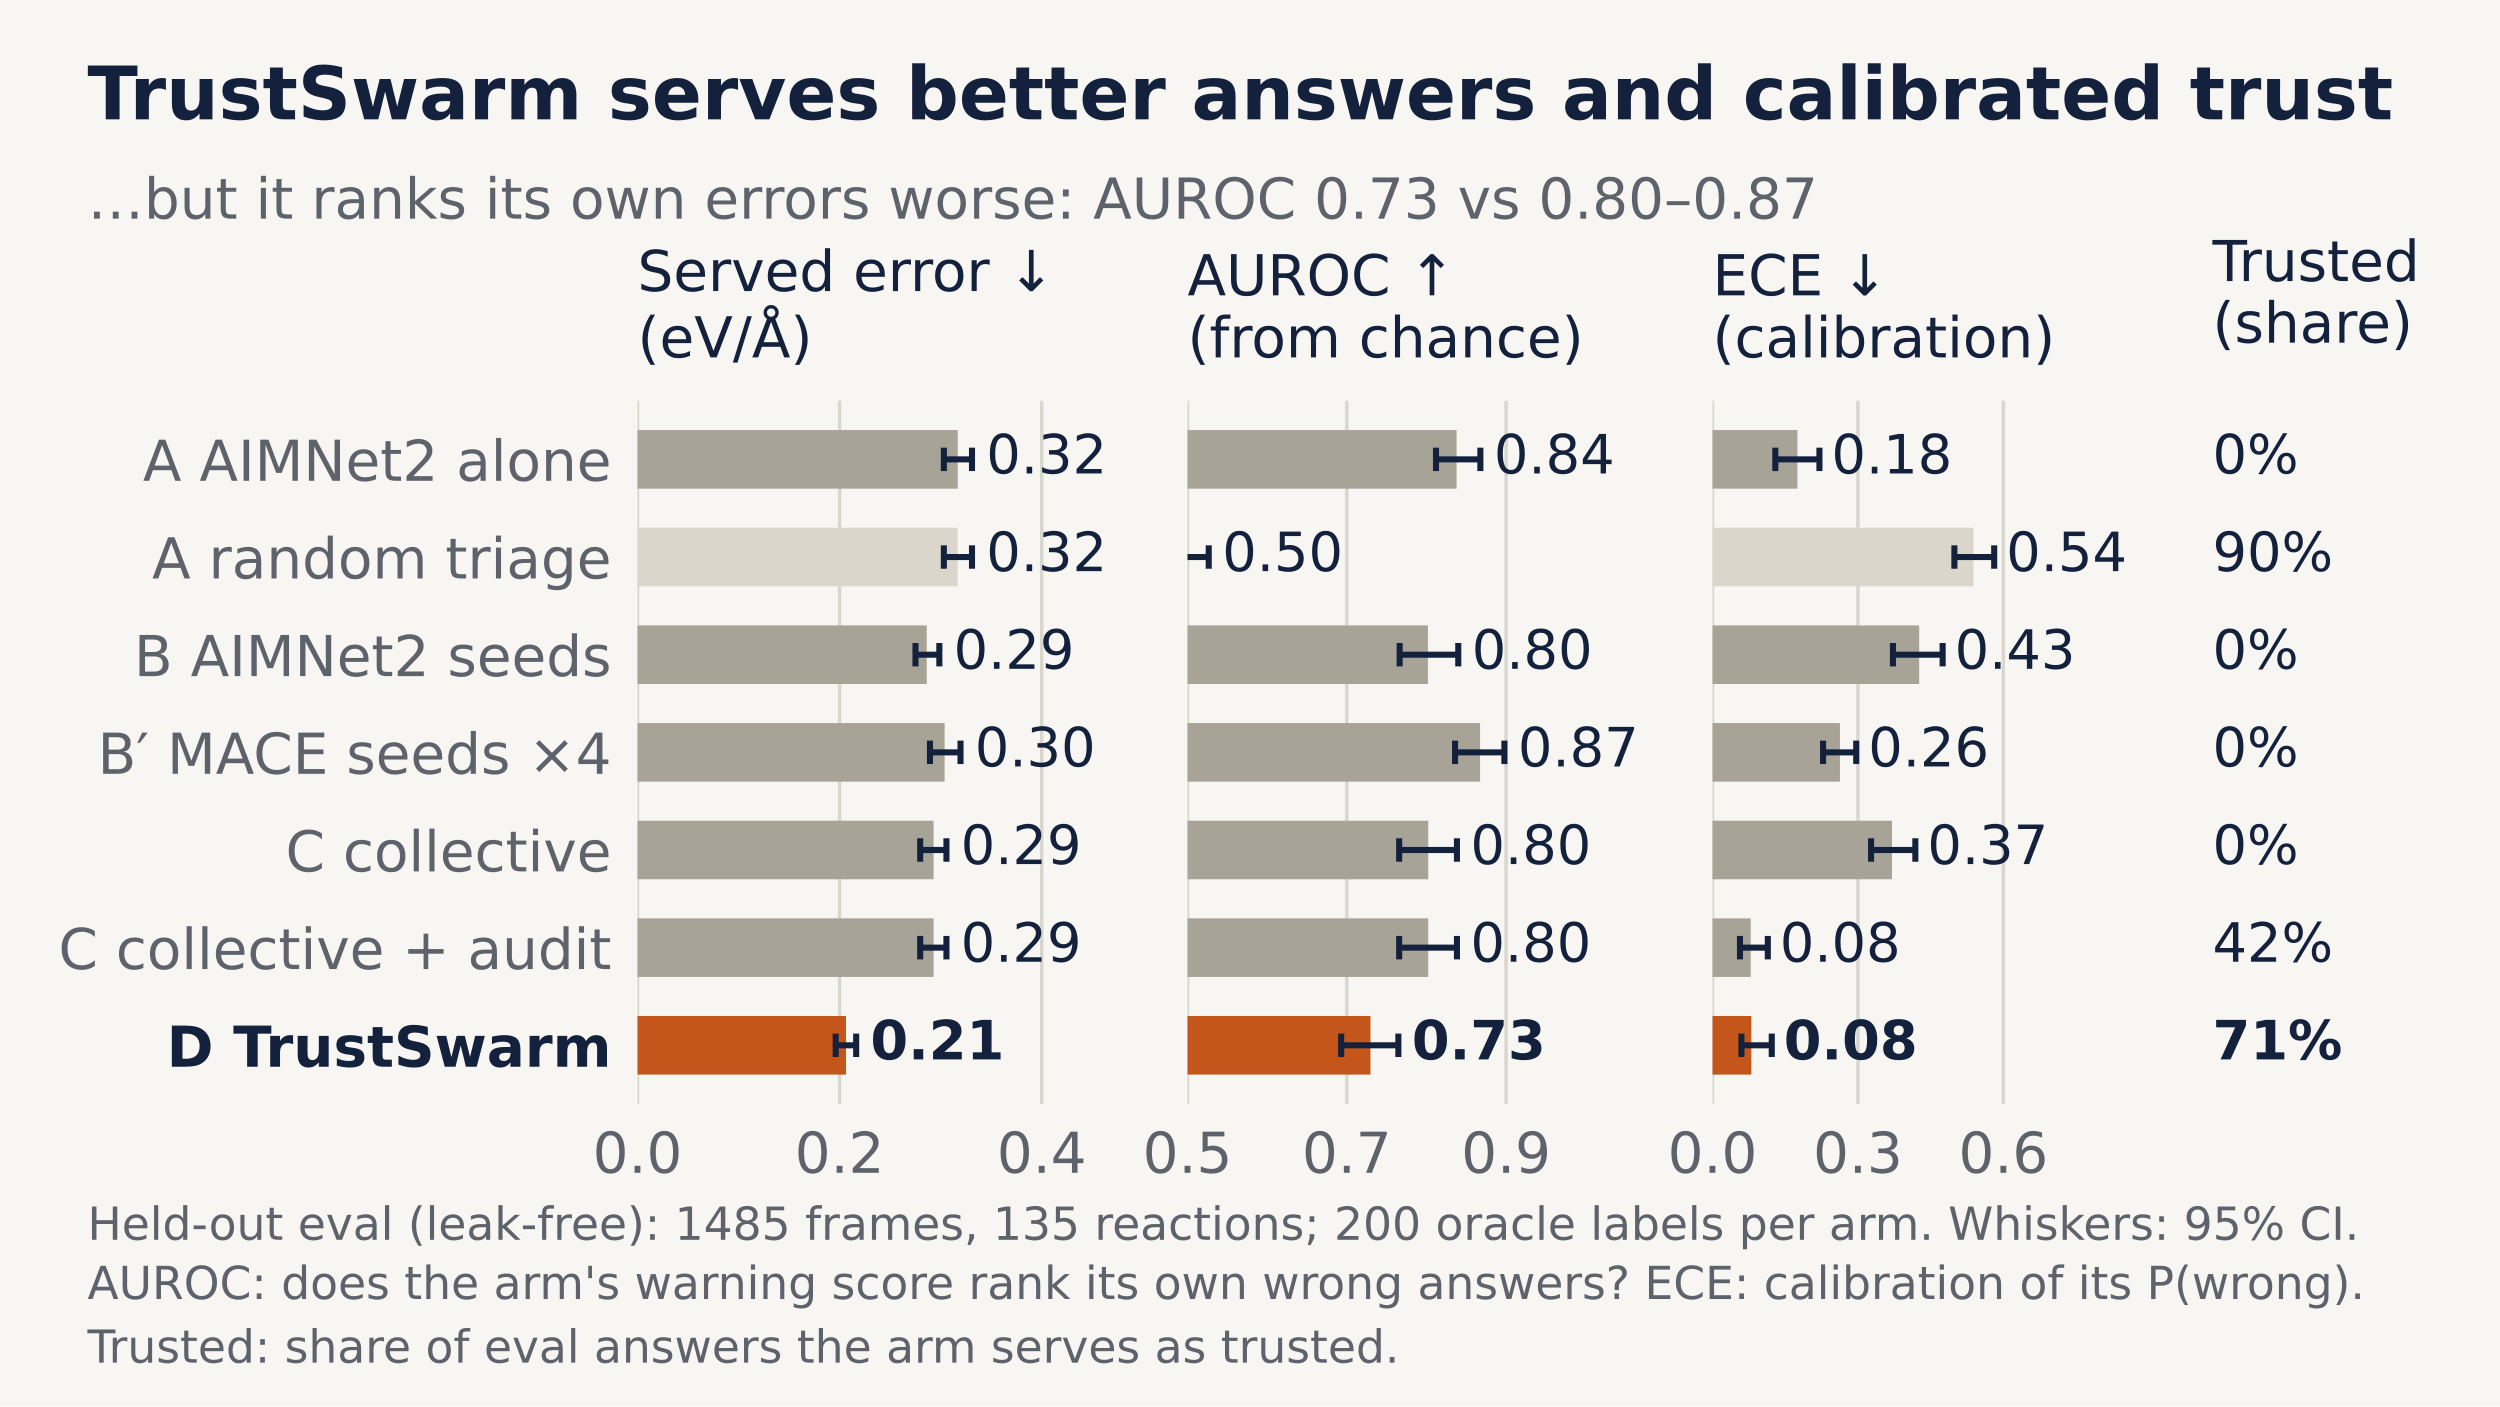
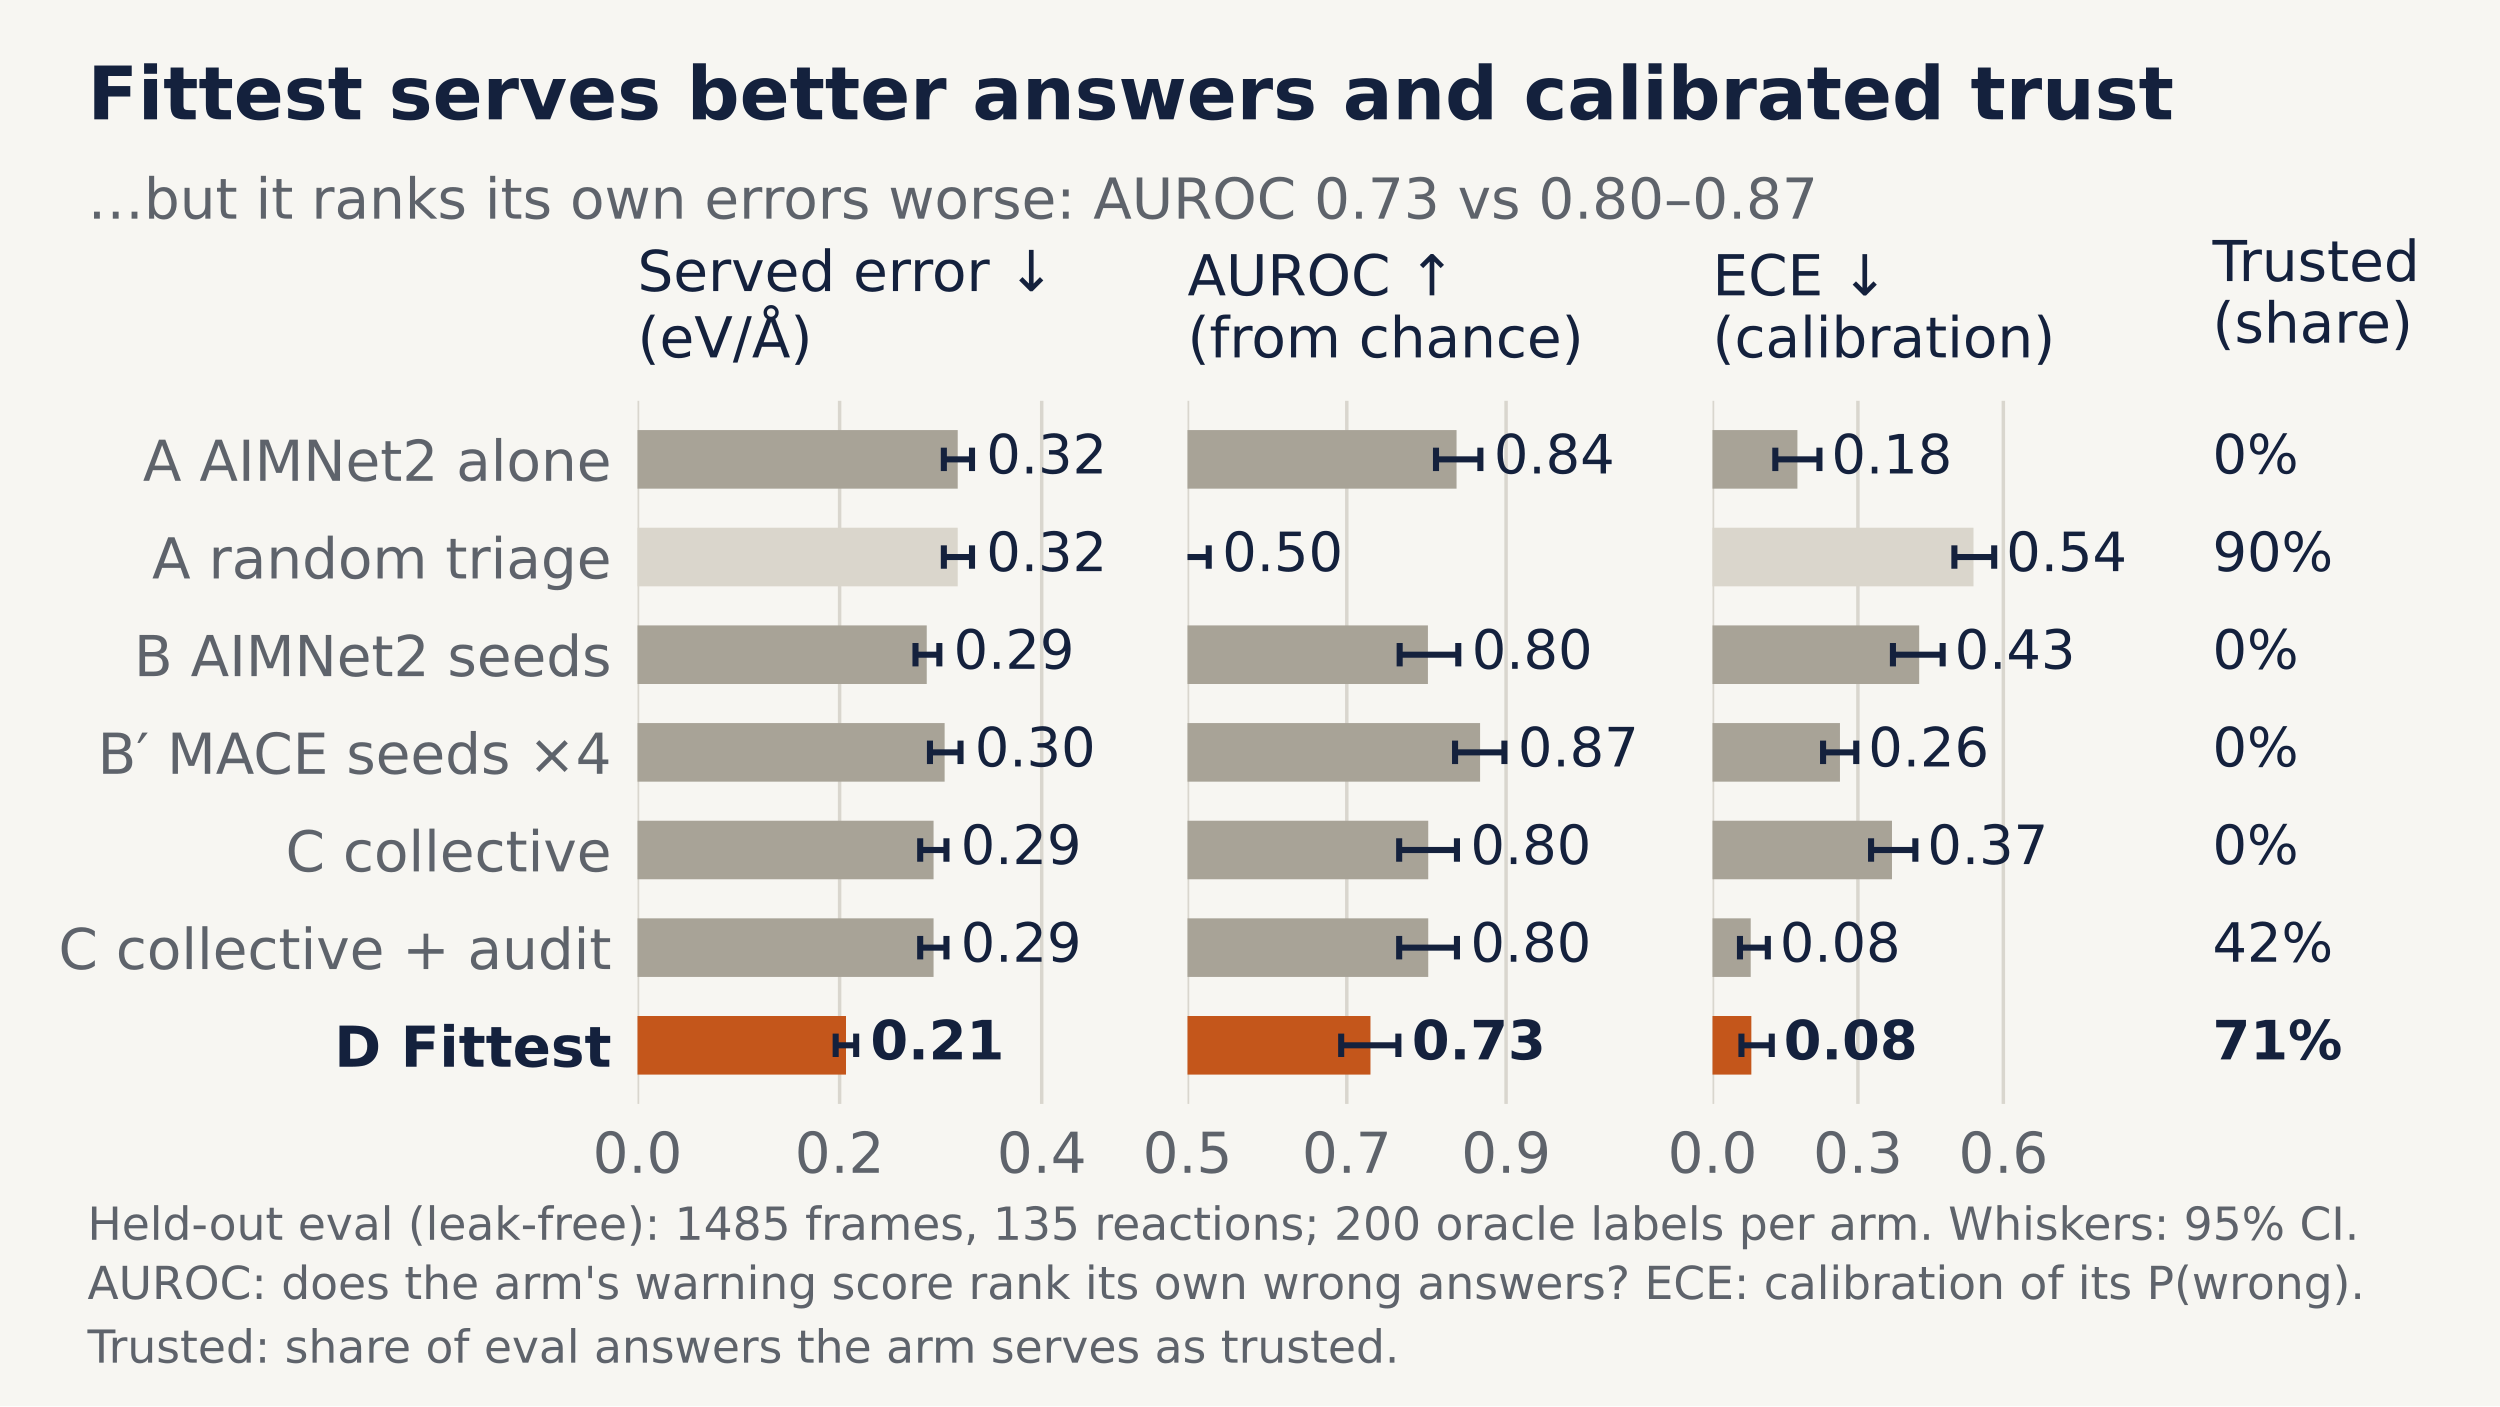
<svg xmlns="http://www.w3.org/2000/svg" width="576pt" height="324pt" viewBox="0 0 576 324" version="1.1">
  <defs>
    <style type="text/css">*{stroke-linejoin: round; stroke-linecap: butt}</style>
  </defs>
  <g id="figure_1">
    <g id="patch_1">
      <path d="M 0 324  L 576 324  L 576 0  L 0 0  z " style="fill: #f7f6f2" />
    </g>
    <g id="axes_1">
      <g id="patch_2">
        <path d="M 146.88 254.34  L 256.32 254.34  L 256.32 92.34  L 146.88 92.34  z " style="fill: #f7f6f2" />
      </g>
      <g id="matplotlib.axis_1">
        <g id="xtick_1">
          <g id="line2d_1">
-             <path d="M 146.88 254.34  L 146.88 92.34  " clip-path="url(#p70745cb6ab)" style="fill: none; stroke: #d9d6ce; stroke-width: 0.8; stroke-linecap: round" />
+             <path d="M 146.88 254.34  L 146.88 92.34  " clip-path="url(#p165e0b42bf)" style="fill: none; stroke: #d9d6ce; stroke-width: 0.8; stroke-linecap: round" />
          </g>
          <g id="line2d_2" />
          <g id="text_1">
            <text style="font-size: 13px; font-family: 'DejaVu Sans'; text-anchor: middle; fill: #5e636b" x="146.88" y="270.217" transform="rotate(-0 146.88 270.217)">0.0</text>
          </g>
        </g>
        <g id="xtick_2">
          <g id="line2d_3">
-             <path d="M 193.444 254.34  L 193.444 92.34  " clip-path="url(#p70745cb6ab)" style="fill: none; stroke: #d9d6ce; stroke-width: 0.8; stroke-linecap: round" />
+             <path d="M 193.444 254.34  L 193.444 92.34  " clip-path="url(#p165e0b42bf)" style="fill: none; stroke: #d9d6ce; stroke-width: 0.8; stroke-linecap: round" />
          </g>
          <g id="line2d_4" />
          <g id="text_2">
            <text style="font-size: 13px; font-family: 'DejaVu Sans'; text-anchor: middle; fill: #5e636b" x="193.444" y="270.217" transform="rotate(-0 193.4441 270.217)">0.2</text>
          </g>
        </g>
        <g id="xtick_3">
          <g id="line2d_5">
-             <path d="M 240.008 254.34  L 240.008 92.34  " clip-path="url(#p70745cb6ab)" style="fill: none; stroke: #d9d6ce; stroke-width: 0.8; stroke-linecap: round" />
+             <path d="M 240.008 254.34  L 240.008 92.34  " clip-path="url(#p165e0b42bf)" style="fill: none; stroke: #d9d6ce; stroke-width: 0.8; stroke-linecap: round" />
          </g>
          <g id="line2d_6" />
          <g id="text_3">
            <text style="font-size: 13px; font-family: 'DejaVu Sans'; text-anchor: middle; fill: #5e636b" x="240.008" y="270.217" transform="rotate(-0 240.0081 270.217)">0.4</text>
          </g>
        </g>
      </g>
      <g id="matplotlib.axis_2">
        <g id="ytick_1">
          <g id="line2d_7" />
          <g id="text_4">
-             <text style="font-weight: 700; font-size: 13px; font-family: 'DejaVu Sans'; text-anchor: end; fill: #14213d" x="140.88" y="245.778" transform="rotate(-0 140.88 245.7785)">D  TrustSwarm</text>
+             <text style="font-weight: 700; font-size: 13px; font-family: 'DejaVu Sans'; text-anchor: end; fill: #14213d" x="140.88" y="245.779" transform="rotate(-0 140.88 245.779)">D  Fittest</text>
          </g>
        </g>
        <g id="ytick_2">
          <g id="line2d_8" />
          <g id="text_5">
            <text style="font-size: 13px; font-family: 'DejaVu Sans'; text-anchor: end; fill: #5e636b" x="140.88" y="223.279" transform="rotate(-0 140.88 223.279)">C  collective + audit</text>
          </g>
        </g>
        <g id="ytick_3">
          <g id="line2d_9" />
          <g id="text_6">
            <text style="font-size: 13px; font-family: 'DejaVu Sans'; text-anchor: end; fill: #5e636b" x="140.88" y="200.779" transform="rotate(-0 140.88 200.779)">C  collective</text>
          </g>
        </g>
        <g id="ytick_4">
          <g id="line2d_10" />
          <g id="text_7">
            <text style="font-size: 13px; font-family: 'DejaVu Sans'; text-anchor: end; fill: #5e636b" x="140.88" y="178.279" transform="rotate(-0 140.88 178.279)">B′ MACE seeds ×4</text>
          </g>
        </g>
        <g id="ytick_5">
          <g id="line2d_11" />
          <g id="text_8">
            <text style="font-size: 13px; font-family: 'DejaVu Sans'; text-anchor: end; fill: #5e636b" x="140.88" y="155.779" transform="rotate(-0 140.88 155.779)">B  AIMNet2 seeds</text>
          </g>
        </g>
        <g id="ytick_6">
          <g id="line2d_12" />
          <g id="text_9">
            <text style="font-size: 13px; font-family: 'DejaVu Sans'; text-anchor: end; fill: #5e636b" x="140.88" y="133.279" transform="rotate(-0 140.88 133.279)">A  random triage</text>
          </g>
        </g>
        <g id="ytick_7">
          <g id="line2d_13" />
          <g id="text_10">
            <text style="font-size: 13px; font-family: 'DejaVu Sans'; text-anchor: end; fill: #5e636b" x="140.88" y="110.779" transform="rotate(-0 140.88 110.779)">A  AIMNet2 alone</text>
          </g>
        </g>
      </g>
      <g id="patch_3">
-         <path d="M 146.88 247.59  L 194.918 247.59  L 194.918 234.09  L 146.88 234.09  z " clip-path="url(#p70745cb6ab)" style="fill: #c4561b" />
+         <path d="M 146.88 247.59  L 194.918 247.59  L 194.918 234.09  L 146.88 234.09  z " clip-path="url(#p165e0b42bf)" style="fill: #c4561b" />
      </g>
      <g id="patch_4">
-         <path d="M 146.88 225.09  L 215.093 225.09  L 215.093 211.59  L 146.88 211.59  z " clip-path="url(#p70745cb6ab)" style="fill: #a8a397" />
+         <path d="M 146.88 225.09  L 215.093 225.09  L 215.093 211.59  L 146.88 211.59  z " clip-path="url(#p165e0b42bf)" style="fill: #a8a397" />
      </g>
      <g id="patch_5">
-         <path d="M 146.88 202.59  L 215.093 202.59  L 215.093 189.09  L 146.88 189.09  z " clip-path="url(#p70745cb6ab)" style="fill: #a8a397" />
+         <path d="M 146.88 202.59  L 215.093 202.59  L 215.093 189.09  L 146.88 189.09  z " clip-path="url(#p165e0b42bf)" style="fill: #a8a397" />
      </g>
      <g id="patch_6">
-         <path d="M 146.88 180.09  L 217.643 180.09  L 217.643 166.59  L 146.88 166.59  z " clip-path="url(#p70745cb6ab)" style="fill: #a8a397" />
+         <path d="M 146.88 180.09  L 217.643 180.09  L 217.643 166.59  L 146.88 166.59  z " clip-path="url(#p165e0b42bf)" style="fill: #a8a397" />
      </g>
      <g id="patch_7">
-         <path d="M 146.88 157.59  L 213.524 157.59  L 213.524 144.09  L 146.88 144.09  z " clip-path="url(#p70745cb6ab)" style="fill: #a8a397" />
+         <path d="M 146.88 157.59  L 213.524 157.59  L 213.524 144.09  L 146.88 144.09  z " clip-path="url(#p165e0b42bf)" style="fill: #a8a397" />
      </g>
      <g id="patch_8">
-         <path d="M 146.88 135.09  L 220.658 135.09  L 220.658 121.59  L 146.88 121.59  z " clip-path="url(#p70745cb6ab)" style="fill: #dad6cc" />
+         <path d="M 146.88 135.09  L 220.658 135.09  L 220.658 121.59  L 146.88 121.59  z " clip-path="url(#p165e0b42bf)" style="fill: #dad6cc" />
      </g>
      <g id="patch_9">
-         <path d="M 146.88 112.59  L 220.658 112.59  L 220.658 99.09  L 146.88 99.09  z " clip-path="url(#p70745cb6ab)" style="fill: #a8a397" />
+         <path d="M 146.88 112.59  L 220.658 112.59  L 220.658 99.09  L 146.88 99.09  z " clip-path="url(#p165e0b42bf)" style="fill: #a8a397" />
      </g>
      <g id="LineCollection_1">
-         <path d="M 192.541 240.84  L 197.26 240.84  " clip-path="url(#p70745cb6ab)" style="fill: none; stroke: #14213d; stroke-width: 1.4" />
-         <path d="M 212.013 218.34  L 218.059 218.34  " clip-path="url(#p70745cb6ab)" style="fill: none; stroke: #14213d; stroke-width: 1.4" />
-         <path d="M 212.013 195.84  L 218.059 195.84  " clip-path="url(#p70745cb6ab)" style="fill: none; stroke: #14213d; stroke-width: 1.4" />
-         <path d="M 214.265 173.34  L 221.305 173.34  " clip-path="url(#p70745cb6ab)" style="fill: none; stroke: #14213d; stroke-width: 1.4" />
-         <path d="M 210.929 150.84  L 216.422 150.84  " clip-path="url(#p70745cb6ab)" style="fill: none; stroke: #14213d; stroke-width: 1.4" />
-         <path d="M 217.463 128.34  L 223.95 128.34  " clip-path="url(#p70745cb6ab)" style="fill: none; stroke: #14213d; stroke-width: 1.4" />
-         <path d="M 217.463 105.84  L 223.95 105.84  " clip-path="url(#p70745cb6ab)" style="fill: none; stroke: #14213d; stroke-width: 1.4" />
+         <path d="M 192.541 240.84  L 197.26 240.84  " clip-path="url(#p165e0b42bf)" style="fill: none; stroke: #14213d; stroke-width: 1.4" />
+         <path d="M 212.013 218.34  L 218.059 218.34  " clip-path="url(#p165e0b42bf)" style="fill: none; stroke: #14213d; stroke-width: 1.4" />
+         <path d="M 212.013 195.84  L 218.059 195.84  " clip-path="url(#p165e0b42bf)" style="fill: none; stroke: #14213d; stroke-width: 1.4" />
+         <path d="M 214.265 173.34  L 221.305 173.34  " clip-path="url(#p165e0b42bf)" style="fill: none; stroke: #14213d; stroke-width: 1.4" />
+         <path d="M 210.929 150.84  L 216.422 150.84  " clip-path="url(#p165e0b42bf)" style="fill: none; stroke: #14213d; stroke-width: 1.4" />
+         <path d="M 217.463 128.34  L 223.95 128.34  " clip-path="url(#p165e0b42bf)" style="fill: none; stroke: #14213d; stroke-width: 1.4" />
+         <path d="M 217.463 105.84  L 223.95 105.84  " clip-path="url(#p165e0b42bf)" style="fill: none; stroke: #14213d; stroke-width: 1.4" />
      </g>
      <g id="LineCollection_2">
-         <path d="M 192.541 243.54  L 192.541 238.14  " clip-path="url(#p70745cb6ab)" style="fill: none; stroke: #14213d; stroke-width: 1.4" />
-         <path d="M 197.26 243.54  L 197.26 238.14  " clip-path="url(#p70745cb6ab)" style="fill: none; stroke: #14213d; stroke-width: 1.4" />
+         <path d="M 192.541 243.54  L 192.541 238.14  " clip-path="url(#p165e0b42bf)" style="fill: none; stroke: #14213d; stroke-width: 1.4" />
+         <path d="M 197.26 243.54  L 197.26 238.14  " clip-path="url(#p165e0b42bf)" style="fill: none; stroke: #14213d; stroke-width: 1.4" />
      </g>
      <g id="LineCollection_3">
-         <path d="M 212.013 221.04  L 212.013 215.64  " clip-path="url(#p70745cb6ab)" style="fill: none; stroke: #14213d; stroke-width: 1.4" />
-         <path d="M 218.059 221.04  L 218.059 215.64  " clip-path="url(#p70745cb6ab)" style="fill: none; stroke: #14213d; stroke-width: 1.4" />
+         <path d="M 212.013 221.04  L 212.013 215.64  " clip-path="url(#p165e0b42bf)" style="fill: none; stroke: #14213d; stroke-width: 1.4" />
+         <path d="M 218.059 221.04  L 218.059 215.64  " clip-path="url(#p165e0b42bf)" style="fill: none; stroke: #14213d; stroke-width: 1.4" />
      </g>
      <g id="LineCollection_4">
-         <path d="M 212.013 198.54  L 212.013 193.14  " clip-path="url(#p70745cb6ab)" style="fill: none; stroke: #14213d; stroke-width: 1.4" />
-         <path d="M 218.059 198.54  L 218.059 193.14  " clip-path="url(#p70745cb6ab)" style="fill: none; stroke: #14213d; stroke-width: 1.4" />
+         <path d="M 212.013 198.54  L 212.013 193.14  " clip-path="url(#p165e0b42bf)" style="fill: none; stroke: #14213d; stroke-width: 1.4" />
+         <path d="M 218.059 198.54  L 218.059 193.14  " clip-path="url(#p165e0b42bf)" style="fill: none; stroke: #14213d; stroke-width: 1.4" />
      </g>
      <g id="LineCollection_5">
-         <path d="M 214.265 176.04  L 214.265 170.64  " clip-path="url(#p70745cb6ab)" style="fill: none; stroke: #14213d; stroke-width: 1.4" />
-         <path d="M 221.305 176.04  L 221.305 170.64  " clip-path="url(#p70745cb6ab)" style="fill: none; stroke: #14213d; stroke-width: 1.4" />
+         <path d="M 214.265 176.04  L 214.265 170.64  " clip-path="url(#p165e0b42bf)" style="fill: none; stroke: #14213d; stroke-width: 1.4" />
+         <path d="M 221.305 176.04  L 221.305 170.64  " clip-path="url(#p165e0b42bf)" style="fill: none; stroke: #14213d; stroke-width: 1.4" />
      </g>
      <g id="LineCollection_6">
-         <path d="M 210.929 153.54  L 210.929 148.14  " clip-path="url(#p70745cb6ab)" style="fill: none; stroke: #14213d; stroke-width: 1.4" />
-         <path d="M 216.422 153.54  L 216.422 148.14  " clip-path="url(#p70745cb6ab)" style="fill: none; stroke: #14213d; stroke-width: 1.4" />
+         <path d="M 210.929 153.54  L 210.929 148.14  " clip-path="url(#p165e0b42bf)" style="fill: none; stroke: #14213d; stroke-width: 1.4" />
+         <path d="M 216.422 153.54  L 216.422 148.14  " clip-path="url(#p165e0b42bf)" style="fill: none; stroke: #14213d; stroke-width: 1.4" />
      </g>
      <g id="LineCollection_7">
-         <path d="M 217.463 131.04  L 217.463 125.64  " clip-path="url(#p70745cb6ab)" style="fill: none; stroke: #14213d; stroke-width: 1.4" />
-         <path d="M 223.95 131.04  L 223.95 125.64  " clip-path="url(#p70745cb6ab)" style="fill: none; stroke: #14213d; stroke-width: 1.4" />
+         <path d="M 217.463 131.04  L 217.463 125.64  " clip-path="url(#p165e0b42bf)" style="fill: none; stroke: #14213d; stroke-width: 1.4" />
+         <path d="M 223.95 131.04  L 223.95 125.64  " clip-path="url(#p165e0b42bf)" style="fill: none; stroke: #14213d; stroke-width: 1.4" />
      </g>
      <g id="LineCollection_8">
-         <path d="M 217.463 108.54  L 217.463 103.14  " clip-path="url(#p70745cb6ab)" style="fill: none; stroke: #14213d; stroke-width: 1.4" />
-         <path d="M 223.95 108.54  L 223.95 103.14  " clip-path="url(#p70745cb6ab)" style="fill: none; stroke: #14213d; stroke-width: 1.4" />
+         <path d="M 217.463 108.54  L 217.463 103.14  " clip-path="url(#p165e0b42bf)" style="fill: none; stroke: #14213d; stroke-width: 1.4" />
+         <path d="M 223.95 108.54  L 223.95 103.14  " clip-path="url(#p165e0b42bf)" style="fill: none; stroke: #14213d; stroke-width: 1.4" />
      </g>
      <g id="text_11">
        <text style="font-weight: 700; font-size: 12.5px; font-family: 'DejaVu Sans'; text-anchor: start; fill: #14213d" x="200.543" y="244.087" transform="rotate(-0 200.5434 244.0871)">0.21</text>
      </g>
      <g id="text_12">
        <text style="font-size: 12.5px; font-family: 'DejaVu Sans'; text-anchor: start; fill: #14213d" x="221.342" y="221.587" transform="rotate(-0 221.3418 221.5871)">0.29</text>
      </g>
      <g id="text_13">
        <text style="font-size: 12.5px; font-family: 'DejaVu Sans'; text-anchor: start; fill: #14213d" x="221.342" y="199.087" transform="rotate(-0 221.3418 199.0871)">0.29</text>
      </g>
      <g id="text_14">
        <text style="font-size: 12.5px; font-family: 'DejaVu Sans'; text-anchor: start; fill: #14213d" x="224.589" y="176.587" transform="rotate(-0 224.5886 176.5871)">0.30</text>
      </g>
      <g id="text_15">
        <text style="font-size: 12.5px; font-family: 'DejaVu Sans'; text-anchor: start; fill: #14213d" x="219.706" y="154.087" transform="rotate(-0 219.7056 154.0871)">0.29</text>
      </g>
      <g id="text_16">
        <text style="font-size: 12.5px; font-family: 'DejaVu Sans'; text-anchor: start; fill: #14213d" x="227.234" y="131.587" transform="rotate(-0 227.2336 131.5871)">0.32</text>
      </g>
      <g id="text_17">
        <text style="font-size: 12.5px; font-family: 'DejaVu Sans'; text-anchor: start; fill: #14213d" x="227.234" y="109.087" transform="rotate(-0 227.2336 109.0871)">0.32</text>
      </g>
      <g id="text_18">
        <text style="font-size: 13px; font-family: 'DejaVu Sans'; fill: #14213d" transform="translate(146.88 67.05992)">Served error ↓</text>
        <text style="font-size: 13px; font-family: 'DejaVu Sans'; fill: #14213d" transform="translate(146.88 82.34)">(eV/Å)</text>
      </g>
    </g>
    <g id="axes_2">
      <g id="patch_10">
        <path d="M 273.6 254.34  L 377.28 254.34  L 377.28 92.34  L 273.6 92.34  z " style="fill: #f7f6f2" />
      </g>
      <g id="matplotlib.axis_3">
        <g id="xtick_4">
          <g id="line2d_14">
-             <path d="M 273.6 254.34  L 273.6 92.34  " clip-path="url(#p94118ee101)" style="fill: none; stroke: #d9d6ce; stroke-width: 0.8; stroke-linecap: round" />
+             <path d="M 273.6 254.34  L 273.6 92.34  " clip-path="url(#p5f33d71c23)" style="fill: none; stroke: #d9d6ce; stroke-width: 0.8; stroke-linecap: round" />
          </g>
          <g id="line2d_15" />
          <g id="text_19">
            <text style="font-size: 13px; font-family: 'DejaVu Sans'; text-anchor: middle; fill: #5e636b" x="273.6" y="270.217" transform="rotate(-0 273.6 270.217)">0.5</text>
          </g>
        </g>
        <g id="xtick_5">
          <g id="line2d_16">
-             <path d="M 310.301 254.34  L 310.301 92.34  " clip-path="url(#p94118ee101)" style="fill: none; stroke: #d9d6ce; stroke-width: 0.8; stroke-linecap: round" />
+             <path d="M 310.301 254.34  L 310.301 92.34  " clip-path="url(#p5f33d71c23)" style="fill: none; stroke: #d9d6ce; stroke-width: 0.8; stroke-linecap: round" />
          </g>
          <g id="line2d_17" />
          <g id="text_20">
            <text style="font-size: 13px; font-family: 'DejaVu Sans'; text-anchor: middle; fill: #5e636b" x="310.301" y="270.217" transform="rotate(-0 310.3009 270.217)">0.7</text>
          </g>
        </g>
        <g id="xtick_6">
          <g id="line2d_18">
-             <path d="M 347.002 254.34  L 347.002 92.34  " clip-path="url(#p94118ee101)" style="fill: none; stroke: #d9d6ce; stroke-width: 0.8; stroke-linecap: round" />
+             <path d="M 347.002 254.34  L 347.002 92.34  " clip-path="url(#p5f33d71c23)" style="fill: none; stroke: #d9d6ce; stroke-width: 0.8; stroke-linecap: round" />
          </g>
          <g id="line2d_19" />
          <g id="text_21">
            <text style="font-size: 13px; font-family: 'DejaVu Sans'; text-anchor: middle; fill: #5e636b" x="347.002" y="270.217" transform="rotate(-0 347.0018 270.217)">0.9</text>
          </g>
        </g>
      </g>
      <g id="matplotlib.axis_4">
        <g id="ytick_8">
          <g id="line2d_20" />
        </g>
        <g id="ytick_9">
          <g id="line2d_21" />
        </g>
        <g id="ytick_10">
          <g id="line2d_22" />
        </g>
        <g id="ytick_11">
          <g id="line2d_23" />
        </g>
        <g id="ytick_12">
          <g id="line2d_24" />
        </g>
        <g id="ytick_13">
          <g id="line2d_25" />
        </g>
        <g id="ytick_14">
          <g id="line2d_26" />
        </g>
      </g>
      <g id="patch_11">
-         <path d="M 273.6 247.59  L 315.755 247.59  L 315.755 234.09  L 273.6 234.09  z " clip-path="url(#p94118ee101)" style="fill: #c4561b" />
+         <path d="M 273.6 247.59  L 315.755 247.59  L 315.755 234.09  L 273.6 234.09  z " clip-path="url(#p5f33d71c23)" style="fill: #c4561b" />
      </g>
      <g id="patch_12">
-         <path d="M 273.6 225.09  L 329.067 225.09  L 329.067 211.59  L 273.6 211.59  z " clip-path="url(#p94118ee101)" style="fill: #a8a397" />
+         <path d="M 273.6 225.09  L 329.067 225.09  L 329.067 211.59  L 273.6 211.59  z " clip-path="url(#p5f33d71c23)" style="fill: #a8a397" />
      </g>
      <g id="patch_13">
-         <path d="M 273.6 202.59  L 329.067 202.59  L 329.067 189.09  L 273.6 189.09  z " clip-path="url(#p94118ee101)" style="fill: #a8a397" />
+         <path d="M 273.6 202.59  L 329.067 202.59  L 329.067 189.09  L 273.6 189.09  z " clip-path="url(#p5f33d71c23)" style="fill: #a8a397" />
      </g>
      <g id="patch_14">
-         <path d="M 273.6 180.09  L 341.011 180.09  L 341.011 166.59  L 273.6 166.59  z " clip-path="url(#p94118ee101)" style="fill: #a8a397" />
+         <path d="M 273.6 180.09  L 341.011 180.09  L 341.011 166.59  L 273.6 166.59  z " clip-path="url(#p5f33d71c23)" style="fill: #a8a397" />
      </g>
      <g id="patch_15">
-         <path d="M 273.6 157.59  L 328.993 157.59  L 328.993 144.09  L 273.6 144.09  z " clip-path="url(#p94118ee101)" style="fill: #a8a397" />
+         <path d="M 273.6 157.59  L 328.993 157.59  L 328.993 144.09  L 273.6 144.09  z " clip-path="url(#p5f33d71c23)" style="fill: #a8a397" />
      </g>
      <g id="patch_16">
-         <path d="M 273.6 135.09  L 273.475 135.09  L 273.475 121.59  L 273.6 121.59  z " clip-path="url(#p94118ee101)" style="fill: #dad6cc" />
+         <path d="M 273.6 135.09  L 273.475 135.09  L 273.475 121.59  L 273.6 121.59  z " clip-path="url(#p5f33d71c23)" style="fill: #dad6cc" />
      </g>
      <g id="patch_17">
-         <path d="M 273.6 112.59  L 335.589 112.59  L 335.589 99.09  L 273.6 99.09  z " clip-path="url(#p94118ee101)" style="fill: #a8a397" />
+         <path d="M 273.6 112.59  L 335.589 112.59  L 335.589 99.09  L 273.6 99.09  z " clip-path="url(#p5f33d71c23)" style="fill: #a8a397" />
      </g>
      <g id="LineCollection_9">
-         <path d="M 309.008 240.84  L 322.183 240.84  " clip-path="url(#p94118ee101)" style="fill: none; stroke: #14213d; stroke-width: 1.4" />
-         <path d="M 322.368 218.34  L 335.68 218.34  " clip-path="url(#p94118ee101)" style="fill: none; stroke: #14213d; stroke-width: 1.4" />
-         <path d="M 322.368 195.84  L 335.68 195.84  " clip-path="url(#p94118ee101)" style="fill: none; stroke: #14213d; stroke-width: 1.4" />
-         <path d="M 335.245 173.34  L 346.614 173.34  " clip-path="url(#p94118ee101)" style="fill: none; stroke: #14213d; stroke-width: 1.4" />
-         <path d="M 322.483 150.84  L 335.985 150.84  " clip-path="url(#p94118ee101)" style="fill: none; stroke: #14213d; stroke-width: 1.4" />
-         <path d="M 268.11 128.34  L 278.488 128.34  " clip-path="url(#p94118ee101)" style="fill: none; stroke: #14213d; stroke-width: 1.4" />
-         <path d="M 330.854 105.84  L 341.078 105.84  " clip-path="url(#p94118ee101)" style="fill: none; stroke: #14213d; stroke-width: 1.4" />
+         <path d="M 309.008 240.84  L 322.183 240.84  " clip-path="url(#p5f33d71c23)" style="fill: none; stroke: #14213d; stroke-width: 1.4" />
+         <path d="M 322.368 218.34  L 335.68 218.34  " clip-path="url(#p5f33d71c23)" style="fill: none; stroke: #14213d; stroke-width: 1.4" />
+         <path d="M 322.368 195.84  L 335.68 195.84  " clip-path="url(#p5f33d71c23)" style="fill: none; stroke: #14213d; stroke-width: 1.4" />
+         <path d="M 335.245 173.34  L 346.614 173.34  " clip-path="url(#p5f33d71c23)" style="fill: none; stroke: #14213d; stroke-width: 1.4" />
+         <path d="M 322.483 150.84  L 335.985 150.84  " clip-path="url(#p5f33d71c23)" style="fill: none; stroke: #14213d; stroke-width: 1.4" />
+         <path d="M 268.11 128.34  L 278.488 128.34  " clip-path="url(#p5f33d71c23)" style="fill: none; stroke: #14213d; stroke-width: 1.4" />
+         <path d="M 330.854 105.84  L 341.078 105.84  " clip-path="url(#p5f33d71c23)" style="fill: none; stroke: #14213d; stroke-width: 1.4" />
      </g>
      <g id="LineCollection_10">
-         <path d="M 309.008 243.54  L 309.008 238.14  " clip-path="url(#p94118ee101)" style="fill: none; stroke: #14213d; stroke-width: 1.4" />
-         <path d="M 322.183 243.54  L 322.183 238.14  " clip-path="url(#p94118ee101)" style="fill: none; stroke: #14213d; stroke-width: 1.4" />
+         <path d="M 309.008 243.54  L 309.008 238.14  " clip-path="url(#p5f33d71c23)" style="fill: none; stroke: #14213d; stroke-width: 1.4" />
+         <path d="M 322.183 243.54  L 322.183 238.14  " clip-path="url(#p5f33d71c23)" style="fill: none; stroke: #14213d; stroke-width: 1.4" />
      </g>
      <g id="LineCollection_11">
-         <path d="M 322.368 221.04  L 322.368 215.64  " clip-path="url(#p94118ee101)" style="fill: none; stroke: #14213d; stroke-width: 1.4" />
-         <path d="M 335.68 221.04  L 335.68 215.64  " clip-path="url(#p94118ee101)" style="fill: none; stroke: #14213d; stroke-width: 1.4" />
+         <path d="M 322.368 221.04  L 322.368 215.64  " clip-path="url(#p5f33d71c23)" style="fill: none; stroke: #14213d; stroke-width: 1.4" />
+         <path d="M 335.68 221.04  L 335.68 215.64  " clip-path="url(#p5f33d71c23)" style="fill: none; stroke: #14213d; stroke-width: 1.4" />
      </g>
      <g id="LineCollection_12">
-         <path d="M 322.368 198.54  L 322.368 193.14  " clip-path="url(#p94118ee101)" style="fill: none; stroke: #14213d; stroke-width: 1.4" />
-         <path d="M 335.68 198.54  L 335.68 193.14  " clip-path="url(#p94118ee101)" style="fill: none; stroke: #14213d; stroke-width: 1.4" />
+         <path d="M 322.368 198.54  L 322.368 193.14  " clip-path="url(#p5f33d71c23)" style="fill: none; stroke: #14213d; stroke-width: 1.4" />
+         <path d="M 335.68 198.54  L 335.68 193.14  " clip-path="url(#p5f33d71c23)" style="fill: none; stroke: #14213d; stroke-width: 1.4" />
      </g>
      <g id="LineCollection_13">
-         <path d="M 335.245 176.04  L 335.245 170.64  " clip-path="url(#p94118ee101)" style="fill: none; stroke: #14213d; stroke-width: 1.4" />
-         <path d="M 346.614 176.04  L 346.614 170.64  " clip-path="url(#p94118ee101)" style="fill: none; stroke: #14213d; stroke-width: 1.4" />
+         <path d="M 335.245 176.04  L 335.245 170.64  " clip-path="url(#p5f33d71c23)" style="fill: none; stroke: #14213d; stroke-width: 1.4" />
+         <path d="M 346.614 176.04  L 346.614 170.64  " clip-path="url(#p5f33d71c23)" style="fill: none; stroke: #14213d; stroke-width: 1.4" />
      </g>
      <g id="LineCollection_14">
-         <path d="M 322.483 153.54  L 322.483 148.14  " clip-path="url(#p94118ee101)" style="fill: none; stroke: #14213d; stroke-width: 1.4" />
-         <path d="M 335.985 153.54  L 335.985 148.14  " clip-path="url(#p94118ee101)" style="fill: none; stroke: #14213d; stroke-width: 1.4" />
+         <path d="M 322.483 153.54  L 322.483 148.14  " clip-path="url(#p5f33d71c23)" style="fill: none; stroke: #14213d; stroke-width: 1.4" />
+         <path d="M 335.985 153.54  L 335.985 148.14  " clip-path="url(#p5f33d71c23)" style="fill: none; stroke: #14213d; stroke-width: 1.4" />
      </g>
      <g id="LineCollection_15">
-         <path d="M 268.11 131.04  L 268.11 125.64  " clip-path="url(#p94118ee101)" style="fill: none; stroke: #14213d; stroke-width: 1.4" />
-         <path d="M 278.488 131.04  L 278.488 125.64  " clip-path="url(#p94118ee101)" style="fill: none; stroke: #14213d; stroke-width: 1.4" />
+         <path d="M 268.11 131.04  L 268.11 125.64  " clip-path="url(#p5f33d71c23)" style="fill: none; stroke: #14213d; stroke-width: 1.4" />
+         <path d="M 278.488 131.04  L 278.488 125.64  " clip-path="url(#p5f33d71c23)" style="fill: none; stroke: #14213d; stroke-width: 1.4" />
      </g>
      <g id="LineCollection_16">
-         <path d="M 330.854 108.54  L 330.854 103.14  " clip-path="url(#p94118ee101)" style="fill: none; stroke: #14213d; stroke-width: 1.4" />
-         <path d="M 341.078 108.54  L 341.078 103.14  " clip-path="url(#p94118ee101)" style="fill: none; stroke: #14213d; stroke-width: 1.4" />
+         <path d="M 330.854 108.54  L 330.854 103.14  " clip-path="url(#p5f33d71c23)" style="fill: none; stroke: #14213d; stroke-width: 1.4" />
+         <path d="M 341.078 108.54  L 341.078 103.14  " clip-path="url(#p5f33d71c23)" style="fill: none; stroke: #14213d; stroke-width: 1.4" />
      </g>
      <g id="text_22">
        <text style="font-weight: 700; font-size: 12.5px; font-family: 'DejaVu Sans'; text-anchor: start; fill: #14213d" x="325.293" y="244.087" transform="rotate(-0 325.293 244.0871)">0.73</text>
      </g>
      <g id="text_23">
        <text style="font-size: 12.5px; font-family: 'DejaVu Sans'; text-anchor: start; fill: #14213d" x="338.791" y="221.587" transform="rotate(-0 338.7906 221.5871)">0.80</text>
      </g>
      <g id="text_24">
        <text style="font-size: 12.5px; font-family: 'DejaVu Sans'; text-anchor: start; fill: #14213d" x="338.791" y="199.087" transform="rotate(-0 338.7906 199.0871)">0.80</text>
      </g>
      <g id="text_25">
        <text style="font-size: 12.5px; font-family: 'DejaVu Sans'; text-anchor: start; fill: #14213d" x="349.724" y="176.587" transform="rotate(-0 349.7245 176.5871)">0.87</text>
      </g>
      <g id="text_26">
        <text style="font-size: 12.5px; font-family: 'DejaVu Sans'; text-anchor: start; fill: #14213d" x="339.095" y="154.087" transform="rotate(-0 339.0949 154.0871)">0.80</text>
      </g>
      <g id="text_27">
        <text style="font-size: 12.5px; font-family: 'DejaVu Sans'; text-anchor: start; fill: #14213d" x="281.598" y="131.587" transform="rotate(-0 281.5983 131.5871)">0.50</text>
      </g>
      <g id="text_28">
        <text style="font-size: 12.5px; font-family: 'DejaVu Sans'; text-anchor: start; fill: #14213d" x="344.189" y="109.087" transform="rotate(-0 344.1886 109.0871)">0.84</text>
      </g>
      <g id="text_29">
        <text style="font-size: 13px; font-family: 'DejaVu Sans'; fill: #14213d" transform="translate(273.6 68.04)">AUROC ↑</text>
        <text style="font-size: 13px; font-family: 'DejaVu Sans'; fill: #14213d" transform="translate(273.6 82.34)">(from chance)</text>
      </g>
    </g>
    <g id="axes_3">
      <g id="patch_18">
        <path d="M 394.56 254.34  L 486.72 254.34  L 486.72 92.34  L 394.56 92.34  z " style="fill: #f7f6f2" />
      </g>
      <g id="matplotlib.axis_5">
        <g id="xtick_7">
          <g id="line2d_27">
-             <path d="M 394.56 254.34  L 394.56 92.34  " clip-path="url(#pe789214d7f)" style="fill: none; stroke: #d9d6ce; stroke-width: 0.8; stroke-linecap: round" />
+             <path d="M 394.56 254.34  L 394.56 92.34  " clip-path="url(#pe985b545d2)" style="fill: none; stroke: #d9d6ce; stroke-width: 0.8; stroke-linecap: round" />
          </g>
          <g id="line2d_28" />
          <g id="text_30">
            <text style="font-size: 13px; font-family: 'DejaVu Sans'; text-anchor: middle; fill: #5e636b" x="394.56" y="270.217" transform="rotate(-0 394.56 270.217)">0.0</text>
          </g>
        </g>
        <g id="xtick_8">
          <g id="line2d_29">
-             <path d="M 428.066 254.34  L 428.066 92.34  " clip-path="url(#pe789214d7f)" style="fill: none; stroke: #d9d6ce; stroke-width: 0.8; stroke-linecap: round" />
+             <path d="M 428.066 254.34  L 428.066 92.34  " clip-path="url(#pe985b545d2)" style="fill: none; stroke: #d9d6ce; stroke-width: 0.8; stroke-linecap: round" />
          </g>
          <g id="line2d_30" />
          <g id="text_31">
            <text style="font-size: 13px; font-family: 'DejaVu Sans'; text-anchor: middle; fill: #5e636b" x="428.066" y="270.217" transform="rotate(-0 428.0659 270.217)">0.3</text>
          </g>
        </g>
        <g id="xtick_9">
          <g id="line2d_31">
-             <path d="M 461.572 254.34  L 461.572 92.34  " clip-path="url(#pe789214d7f)" style="fill: none; stroke: #d9d6ce; stroke-width: 0.8; stroke-linecap: round" />
+             <path d="M 461.572 254.34  L 461.572 92.34  " clip-path="url(#pe985b545d2)" style="fill: none; stroke: #d9d6ce; stroke-width: 0.8; stroke-linecap: round" />
          </g>
          <g id="line2d_32" />
          <g id="text_32">
            <text style="font-size: 13px; font-family: 'DejaVu Sans'; text-anchor: middle; fill: #5e636b" x="461.572" y="270.217" transform="rotate(-0 461.5718 270.217)">0.6</text>
          </g>
        </g>
      </g>
      <g id="matplotlib.axis_6">
        <g id="ytick_15">
          <g id="line2d_33" />
        </g>
        <g id="ytick_16">
          <g id="line2d_34" />
        </g>
        <g id="ytick_17">
          <g id="line2d_35" />
        </g>
        <g id="ytick_18">
          <g id="line2d_36" />
        </g>
        <g id="ytick_19">
          <g id="line2d_37" />
        </g>
        <g id="ytick_20">
          <g id="line2d_38" />
        </g>
        <g id="ytick_21">
          <g id="line2d_39" />
        </g>
      </g>
      <g id="patch_19">
-         <path d="M 394.56 247.59  L 403.51 247.59  L 403.51 234.09  L 394.56 234.09  z " clip-path="url(#pe789214d7f)" style="fill: #c4561b" />
+         <path d="M 394.56 247.59  L 403.51 247.59  L 403.51 234.09  L 394.56 234.09  z " clip-path="url(#pe985b545d2)" style="fill: #c4561b" />
      </g>
      <g id="patch_20">
-         <path d="M 394.56 225.09  L 403.364 225.09  L 403.364 211.59  L 394.56 211.59  z " clip-path="url(#pe789214d7f)" style="fill: #a8a397" />
+         <path d="M 394.56 225.09  L 403.364 225.09  L 403.364 211.59  L 394.56 211.59  z " clip-path="url(#pe985b545d2)" style="fill: #a8a397" />
      </g>
      <g id="patch_21">
-         <path d="M 394.56 202.59  L 435.914 202.59  L 435.914 189.09  L 394.56 189.09  z " clip-path="url(#pe789214d7f)" style="fill: #a8a397" />
+         <path d="M 394.56 202.59  L 435.914 202.59  L 435.914 189.09  L 394.56 189.09  z " clip-path="url(#pe985b545d2)" style="fill: #a8a397" />
      </g>
      <g id="patch_22">
-         <path d="M 394.56 180.09  L 423.928 180.09  L 423.928 166.59  L 394.56 166.59  z " clip-path="url(#pe789214d7f)" style="fill: #a8a397" />
+         <path d="M 394.56 180.09  L 423.928 180.09  L 423.928 166.59  L 394.56 166.59  z " clip-path="url(#pe985b545d2)" style="fill: #a8a397" />
      </g>
      <g id="patch_23">
-         <path d="M 394.56 157.59  L 442.181 157.59  L 442.181 144.09  L 394.56 144.09  z " clip-path="url(#pe789214d7f)" style="fill: #a8a397" />
+         <path d="M 394.56 157.59  L 442.181 157.59  L 442.181 144.09  L 394.56 144.09  z " clip-path="url(#pe985b545d2)" style="fill: #a8a397" />
      </g>
      <g id="patch_24">
-         <path d="M 394.56 135.09  L 454.695 135.09  L 454.695 121.59  L 394.56 121.59  z " clip-path="url(#pe789214d7f)" style="fill: #dad6cc" />
+         <path d="M 394.56 135.09  L 454.695 135.09  L 454.695 121.59  L 394.56 121.59  z " clip-path="url(#pe985b545d2)" style="fill: #dad6cc" />
      </g>
      <g id="patch_25">
-         <path d="M 394.56 112.59  L 414.124 112.59  L 414.124 99.09  L 394.56 99.09  z " clip-path="url(#pe789214d7f)" style="fill: #a8a397" />
+         <path d="M 394.56 112.59  L 414.124 112.59  L 414.124 99.09  L 394.56 99.09  z " clip-path="url(#pe985b545d2)" style="fill: #a8a397" />
      </g>
      <g id="LineCollection_17">
-         <path d="M 401.227 240.84  L 408.211 240.84  " clip-path="url(#pe789214d7f)" style="fill: none; stroke: #14213d; stroke-width: 1.4" />
-         <path d="M 400.89 218.34  L 407.301 218.34  " clip-path="url(#pe789214d7f)" style="fill: none; stroke: #14213d; stroke-width: 1.4" />
-         <path d="M 431.095 195.84  L 441.294 195.84  " clip-path="url(#pe789214d7f)" style="fill: none; stroke: #14213d; stroke-width: 1.4" />
-         <path d="M 420.034 173.34  L 427.675 173.34  " clip-path="url(#pe789214d7f)" style="fill: none; stroke: #14213d; stroke-width: 1.4" />
-         <path d="M 436.133 150.84  L 447.586 150.84  " clip-path="url(#pe789214d7f)" style="fill: none; stroke: #14213d; stroke-width: 1.4" />
-         <path d="M 450.291 128.34  L 459.461 128.34  " clip-path="url(#pe789214d7f)" style="fill: none; stroke: #14213d; stroke-width: 1.4" />
-         <path d="M 409.031 105.84  L 419.197 105.84  " clip-path="url(#pe789214d7f)" style="fill: none; stroke: #14213d; stroke-width: 1.4" />
+         <path d="M 401.227 240.84  L 408.211 240.84  " clip-path="url(#pe985b545d2)" style="fill: none; stroke: #14213d; stroke-width: 1.4" />
+         <path d="M 400.89 218.34  L 407.301 218.34  " clip-path="url(#pe985b545d2)" style="fill: none; stroke: #14213d; stroke-width: 1.4" />
+         <path d="M 431.095 195.84  L 441.294 195.84  " clip-path="url(#pe985b545d2)" style="fill: none; stroke: #14213d; stroke-width: 1.4" />
+         <path d="M 420.034 173.34  L 427.675 173.34  " clip-path="url(#pe985b545d2)" style="fill: none; stroke: #14213d; stroke-width: 1.4" />
+         <path d="M 436.133 150.84  L 447.586 150.84  " clip-path="url(#pe985b545d2)" style="fill: none; stroke: #14213d; stroke-width: 1.4" />
+         <path d="M 450.291 128.34  L 459.461 128.34  " clip-path="url(#pe985b545d2)" style="fill: none; stroke: #14213d; stroke-width: 1.4" />
+         <path d="M 409.031 105.84  L 419.197 105.84  " clip-path="url(#pe985b545d2)" style="fill: none; stroke: #14213d; stroke-width: 1.4" />
      </g>
      <g id="LineCollection_18">
-         <path d="M 401.227 243.54  L 401.227 238.14  " clip-path="url(#pe789214d7f)" style="fill: none; stroke: #14213d; stroke-width: 1.4" />
-         <path d="M 408.211 243.54  L 408.211 238.14  " clip-path="url(#pe789214d7f)" style="fill: none; stroke: #14213d; stroke-width: 1.4" />
+         <path d="M 401.227 243.54  L 401.227 238.14  " clip-path="url(#pe985b545d2)" style="fill: none; stroke: #14213d; stroke-width: 1.4" />
+         <path d="M 408.211 243.54  L 408.211 238.14  " clip-path="url(#pe985b545d2)" style="fill: none; stroke: #14213d; stroke-width: 1.4" />
      </g>
      <g id="LineCollection_19">
-         <path d="M 400.89 221.04  L 400.89 215.64  " clip-path="url(#pe789214d7f)" style="fill: none; stroke: #14213d; stroke-width: 1.4" />
-         <path d="M 407.301 221.04  L 407.301 215.64  " clip-path="url(#pe789214d7f)" style="fill: none; stroke: #14213d; stroke-width: 1.4" />
+         <path d="M 400.89 221.04  L 400.89 215.64  " clip-path="url(#pe985b545d2)" style="fill: none; stroke: #14213d; stroke-width: 1.4" />
+         <path d="M 407.301 221.04  L 407.301 215.64  " clip-path="url(#pe985b545d2)" style="fill: none; stroke: #14213d; stroke-width: 1.4" />
      </g>
      <g id="LineCollection_20">
-         <path d="M 431.095 198.54  L 431.095 193.14  " clip-path="url(#pe789214d7f)" style="fill: none; stroke: #14213d; stroke-width: 1.4" />
-         <path d="M 441.294 198.54  L 441.294 193.14  " clip-path="url(#pe789214d7f)" style="fill: none; stroke: #14213d; stroke-width: 1.4" />
+         <path d="M 431.095 198.54  L 431.095 193.14  " clip-path="url(#pe985b545d2)" style="fill: none; stroke: #14213d; stroke-width: 1.4" />
+         <path d="M 441.294 198.54  L 441.294 193.14  " clip-path="url(#pe985b545d2)" style="fill: none; stroke: #14213d; stroke-width: 1.4" />
      </g>
      <g id="LineCollection_21">
-         <path d="M 420.034 176.04  L 420.034 170.64  " clip-path="url(#pe789214d7f)" style="fill: none; stroke: #14213d; stroke-width: 1.4" />
-         <path d="M 427.675 176.04  L 427.675 170.64  " clip-path="url(#pe789214d7f)" style="fill: none; stroke: #14213d; stroke-width: 1.4" />
+         <path d="M 420.034 176.04  L 420.034 170.64  " clip-path="url(#pe985b545d2)" style="fill: none; stroke: #14213d; stroke-width: 1.4" />
+         <path d="M 427.675 176.04  L 427.675 170.64  " clip-path="url(#pe985b545d2)" style="fill: none; stroke: #14213d; stroke-width: 1.4" />
      </g>
      <g id="LineCollection_22">
-         <path d="M 436.133 153.54  L 436.133 148.14  " clip-path="url(#pe789214d7f)" style="fill: none; stroke: #14213d; stroke-width: 1.4" />
-         <path d="M 447.586 153.54  L 447.586 148.14  " clip-path="url(#pe789214d7f)" style="fill: none; stroke: #14213d; stroke-width: 1.4" />
+         <path d="M 436.133 153.54  L 436.133 148.14  " clip-path="url(#pe985b545d2)" style="fill: none; stroke: #14213d; stroke-width: 1.4" />
+         <path d="M 447.586 153.54  L 447.586 148.14  " clip-path="url(#pe985b545d2)" style="fill: none; stroke: #14213d; stroke-width: 1.4" />
      </g>
      <g id="LineCollection_23">
-         <path d="M 450.291 131.04  L 450.291 125.64  " clip-path="url(#pe789214d7f)" style="fill: none; stroke: #14213d; stroke-width: 1.4" />
-         <path d="M 459.461 131.04  L 459.461 125.64  " clip-path="url(#pe789214d7f)" style="fill: none; stroke: #14213d; stroke-width: 1.4" />
+         <path d="M 450.291 131.04  L 450.291 125.64  " clip-path="url(#pe985b545d2)" style="fill: none; stroke: #14213d; stroke-width: 1.4" />
+         <path d="M 459.461 131.04  L 459.461 125.64  " clip-path="url(#pe985b545d2)" style="fill: none; stroke: #14213d; stroke-width: 1.4" />
      </g>
      <g id="LineCollection_24">
-         <path d="M 409.031 108.54  L 409.031 103.14  " clip-path="url(#pe789214d7f)" style="fill: none; stroke: #14213d; stroke-width: 1.4" />
-         <path d="M 419.197 108.54  L 419.197 103.14  " clip-path="url(#pe789214d7f)" style="fill: none; stroke: #14213d; stroke-width: 1.4" />
+         <path d="M 409.031 108.54  L 409.031 103.14  " clip-path="url(#pe985b545d2)" style="fill: none; stroke: #14213d; stroke-width: 1.4" />
+         <path d="M 419.197 108.54  L 419.197 103.14  " clip-path="url(#pe985b545d2)" style="fill: none; stroke: #14213d; stroke-width: 1.4" />
      </g>
      <g id="text_33">
        <text style="font-weight: 700; font-size: 12.5px; font-family: 'DejaVu Sans'; text-anchor: start; fill: #14213d" x="410.976" y="244.087" transform="rotate(-0 410.9759 244.0871)">0.08</text>
      </g>
      <g id="text_34">
        <text style="font-size: 12.5px; font-family: 'DejaVu Sans'; text-anchor: start; fill: #14213d" x="410.065" y="221.587" transform="rotate(-0 410.0654 221.5871)">0.08</text>
      </g>
      <g id="text_35">
        <text style="font-size: 12.5px; font-family: 'DejaVu Sans'; text-anchor: start; fill: #14213d" x="444.058" y="199.087" transform="rotate(-0 444.0584 199.0871)">0.37</text>
      </g>
      <g id="text_36">
        <text style="font-size: 12.5px; font-family: 'DejaVu Sans'; text-anchor: start; fill: #14213d" x="430.44" y="176.587" transform="rotate(-0 430.4401 176.5871)">0.26</text>
      </g>
      <g id="text_37">
        <text style="font-size: 12.5px; font-family: 'DejaVu Sans'; text-anchor: start; fill: #14213d" x="450.351" y="154.087" transform="rotate(-0 450.3508 154.0871)">0.43</text>
      </g>
      <g id="text_38">
        <text style="font-size: 12.5px; font-family: 'DejaVu Sans'; text-anchor: start; fill: #14213d" x="462.226" y="131.587" transform="rotate(-0 462.2262 131.5871)">0.54</text>
      </g>
      <g id="text_39">
        <text style="font-size: 12.5px; font-family: 'DejaVu Sans'; text-anchor: start; fill: #14213d" x="421.962" y="109.087" transform="rotate(-0 421.9619 109.0871)">0.18</text>
      </g>
      <g id="text_40">
        <text style="font-size: 13px; font-family: 'DejaVu Sans'; fill: #14213d" transform="translate(394.56 68.04)">ECE ↓</text>
        <text style="font-size: 13px; font-family: 'DejaVu Sans'; fill: #14213d" transform="translate(394.56 82.34)">(calibration)</text>
      </g>
    </g>
    <g id="text_41">
      <text style="font-size: 13px; font-family: 'DejaVu Sans'; fill: #14213d" transform="translate(509.76 64.76156)">Trusted</text>
      <text style="font-size: 13px; font-family: 'DejaVu Sans'; fill: #14213d" transform="translate(509.76 78.9468)">(share)</text>
    </g>
    <g id="text_42">
      <text style="font-weight: 700; font-size: 12.5px; font-family: 'DejaVu Sans'; text-anchor: start; fill: #14213d" x="509.76" y="244.087" transform="rotate(-0 509.76 244.0871)">71%</text>
    </g>
    <g id="text_43">
      <text style="font-size: 12.5px; font-family: 'DejaVu Sans'; text-anchor: start; fill: #14213d" x="509.76" y="221.587" transform="rotate(-0 509.76 221.5871)">42%</text>
    </g>
    <g id="text_44">
      <text style="font-size: 12.5px; font-family: 'DejaVu Sans'; text-anchor: start; fill: #14213d" x="509.76" y="199.087" transform="rotate(-0 509.76 199.0871)">0%</text>
    </g>
    <g id="text_45">
      <text style="font-size: 12.5px; font-family: 'DejaVu Sans'; text-anchor: start; fill: #14213d" x="509.76" y="176.587" transform="rotate(-0 509.76 176.5871)">0%</text>
    </g>
    <g id="text_46">
      <text style="font-size: 12.5px; font-family: 'DejaVu Sans'; text-anchor: start; fill: #14213d" x="509.76" y="154.087" transform="rotate(-0 509.76 154.0871)">0%</text>
    </g>
    <g id="text_47">
      <text style="font-size: 12.5px; font-family: 'DejaVu Sans'; text-anchor: start; fill: #14213d" x="509.76" y="131.587" transform="rotate(-0 509.76 131.5871)">90%</text>
    </g>
    <g id="text_48">
      <text style="font-size: 12.5px; font-family: 'DejaVu Sans'; text-anchor: start; fill: #14213d" x="509.76" y="109.087" transform="rotate(-0 509.76 109.0871)">0%</text>
    </g>
    <g id="text_49">
-       <text style="font-weight: 700; font-size: 17px; font-family: 'DejaVu Sans'; text-anchor: start; fill: #14213d" x="20.16" y="27.497" transform="rotate(-0 20.16 27.49734)">TrustSwarm serves better answers and calibrated trust</text>
+       <text style="font-weight: 700; font-size: 17px; font-family: 'DejaVu Sans'; text-anchor: start; fill: #14213d" x="20.16" y="27.497" transform="rotate(-0 20.16 27.49734)">Fittest serves better answers and calibrated trust</text>
    </g>
    <g id="text_50">
      <text style="font-size: 13px; font-family: 'DejaVu Sans'; text-anchor: start; fill: #5e636b" x="20.16" y="50.378" transform="rotate(-0 20.16 50.37797)">…but it ranks its own errors worse: AUROC 0.73 vs 0.80–0.87</text>
    </g>
    <g id="text_51">
      <text style="font-size: 10.5px; font-family: 'DejaVu Sans'; fill: #5e636b" transform="translate(20.16 285.6443)">Held-out eval (leak-free): 1485 frames, 135 reactions; 200 oracle labels per arm. Whiskers: 95% CI.</text>
      <text style="font-size: 10.5px; font-family: 'DejaVu Sans'; fill: #5e636b" transform="translate(20.16 299.2943)">AUROC: does the arm's warning score rank its own wrong answers? ECE: calibration of its P(wrong).</text>
      <text style="font-size: 10.5px; font-family: 'DejaVu Sans'; fill: #5e636b" transform="translate(20.16 313.9615)">Trusted: share of eval answers the arm serves as trusted.</text>
    </g>
  </g>
  <defs>
-     <clipPath id="p70745cb6ab">
+     <clipPath id="p165e0b42bf">
      <rect x="146.88" y="92.34" width="109.44" height="162" />
    </clipPath>
-     <clipPath id="p94118ee101">
+     <clipPath id="p5f33d71c23">
      <rect x="273.6" y="92.34" width="103.68" height="162" />
    </clipPath>
-     <clipPath id="pe789214d7f">
+     <clipPath id="pe985b545d2">
      <rect x="394.56" y="92.34" width="92.16" height="162" />
    </clipPath>
  </defs>
</svg>
